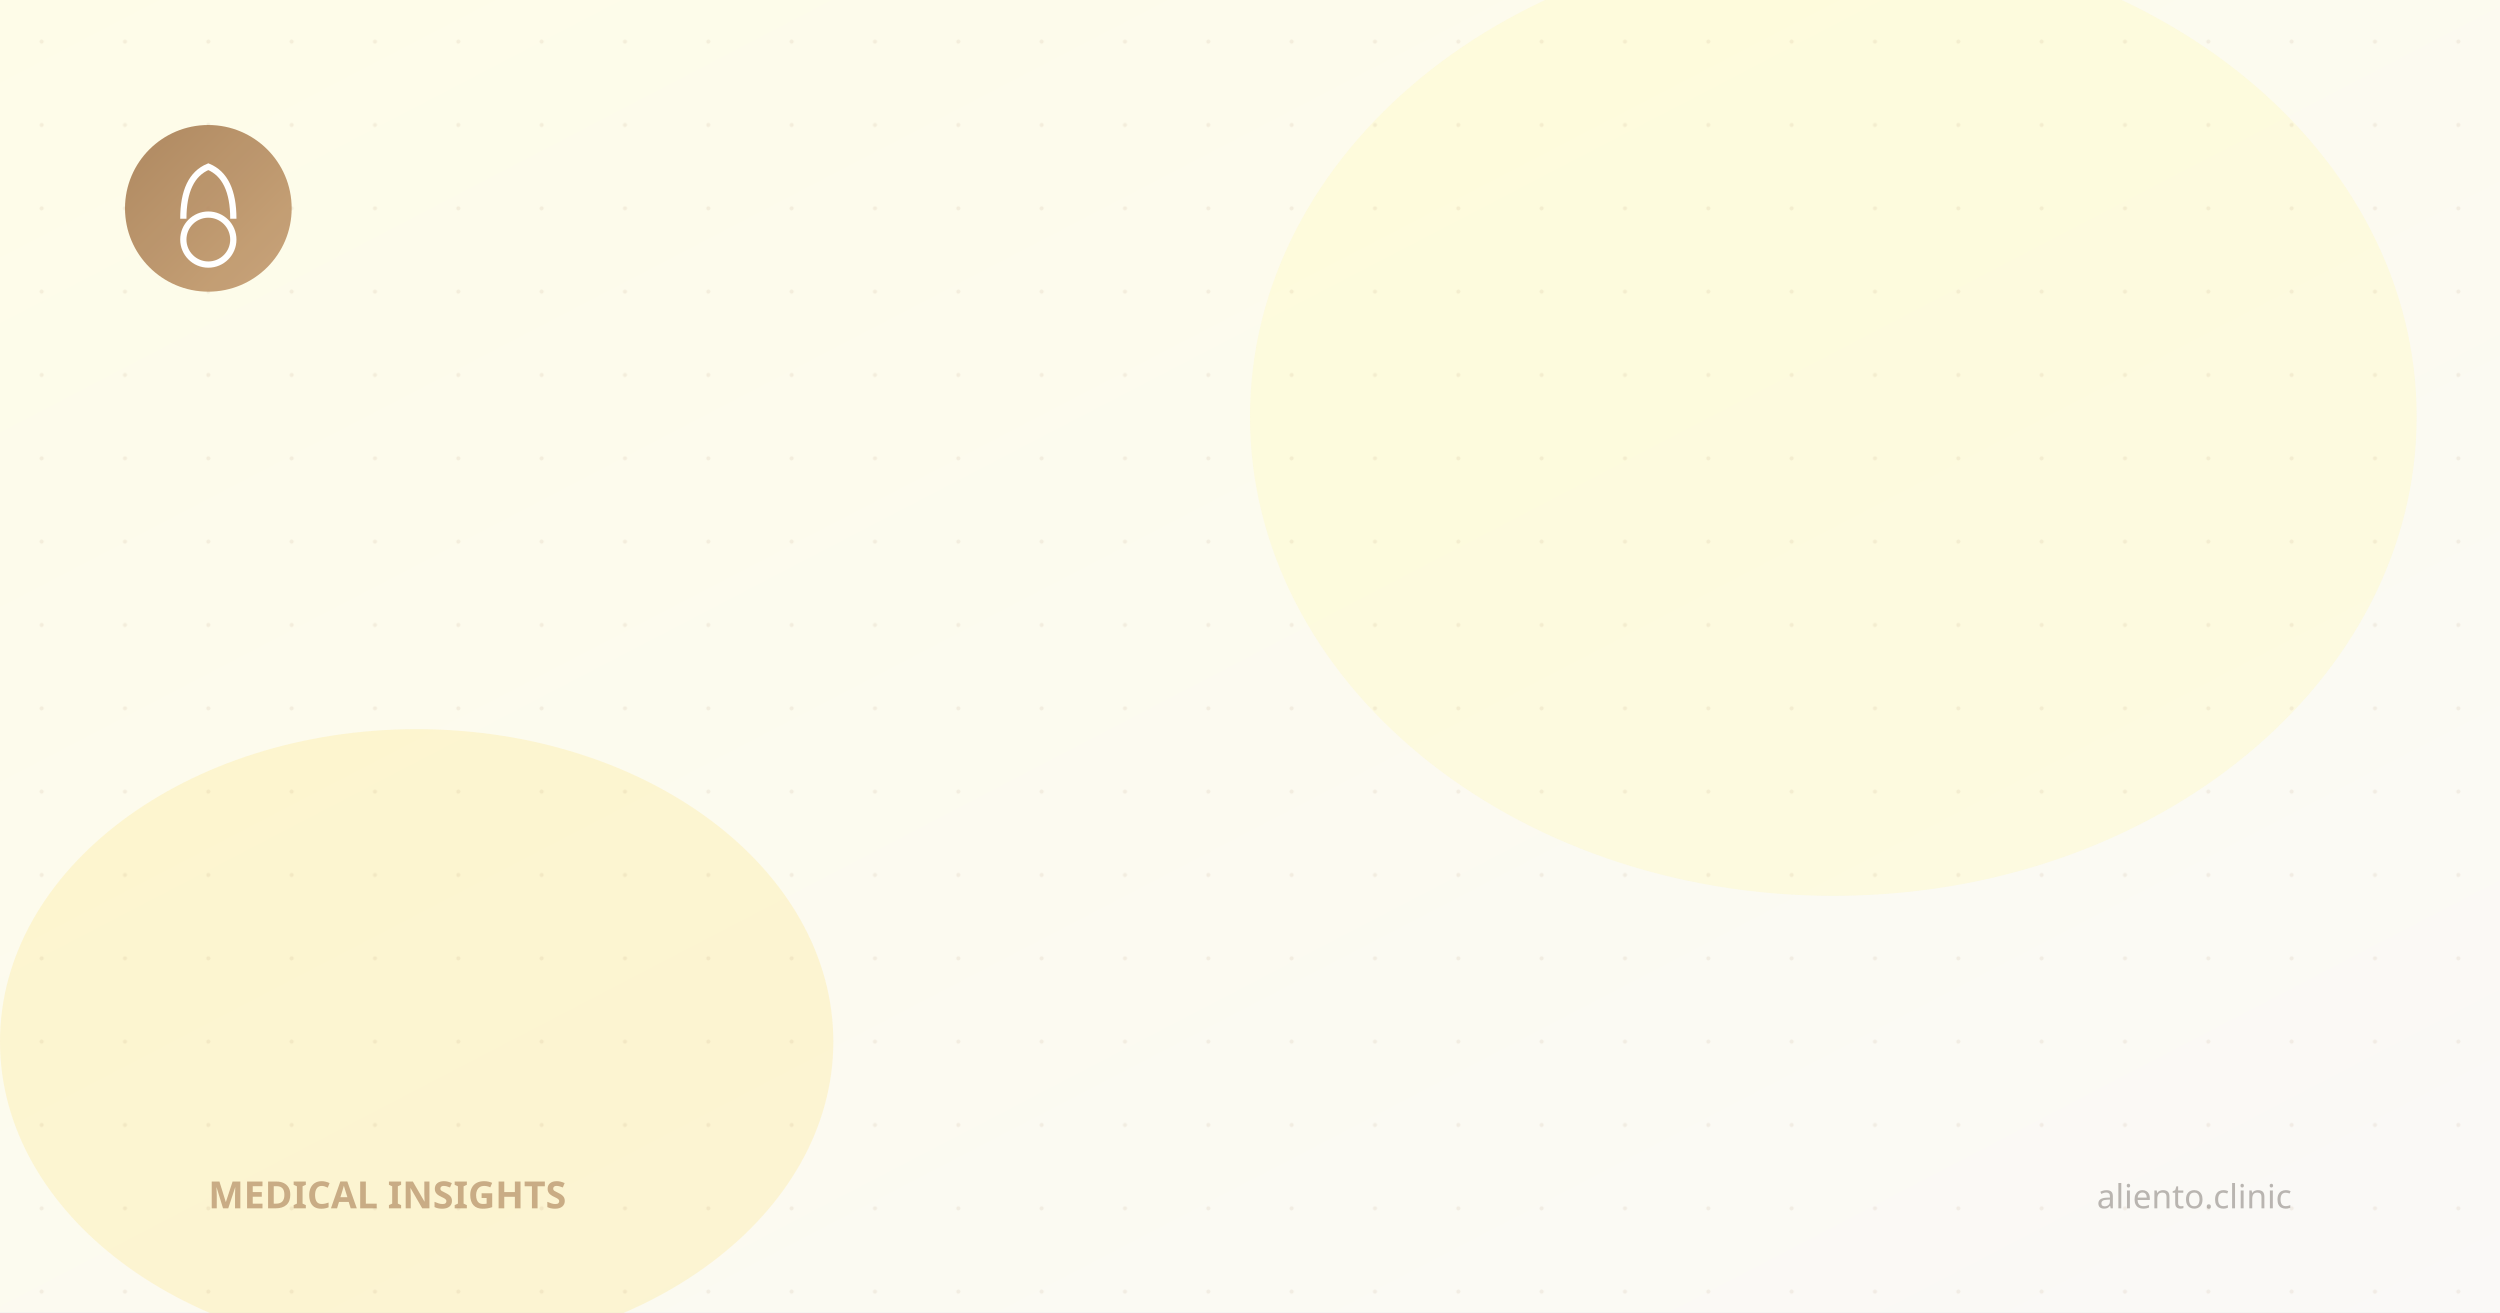
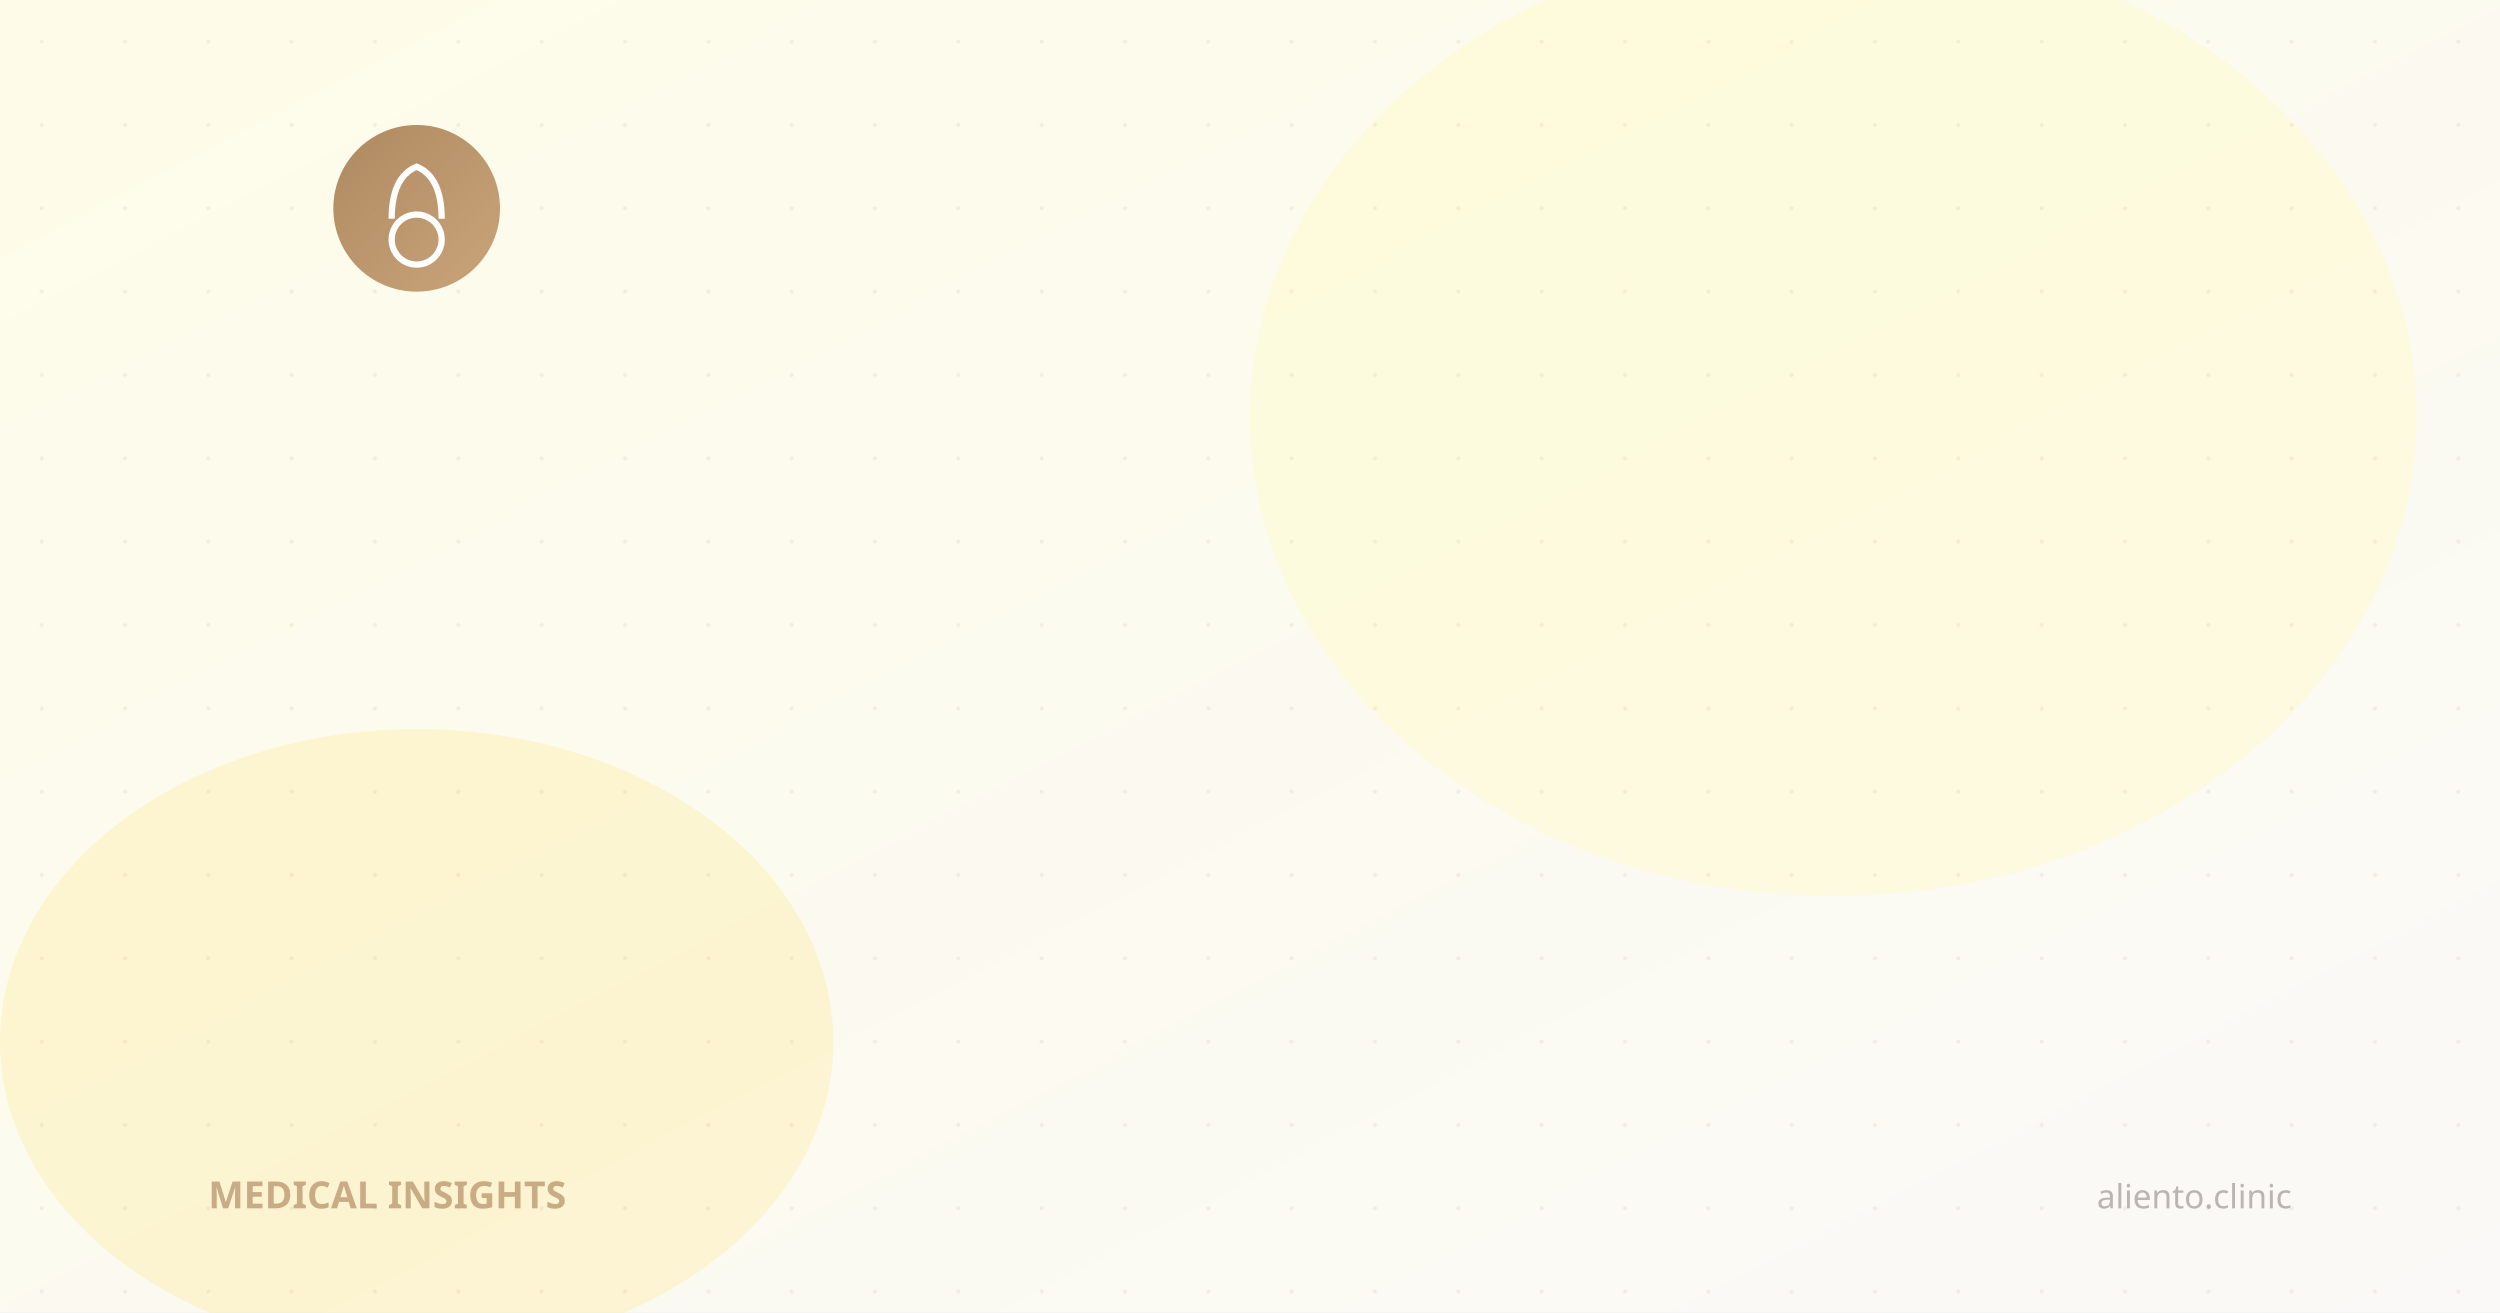
<svg xmlns="http://www.w3.org/2000/svg" width="1200" height="630" viewBox="0 0 1200 630" fill="none">
  <defs>
    <linearGradient id="bg" x1="0%" y1="0%" x2="100%" y2="100%">
      <stop offset="0%" style="stop-color:#fefce8" />
      <stop offset="100%" style="stop-color:#faf9f7" />
    </linearGradient>
    <linearGradient id="accent" x1="0%" y1="0%" x2="100%" y2="100%">
      <stop offset="0%" style="stop-color:#a67c52" />
      <stop offset="100%" style="stop-color:#c49b6e" />
    </linearGradient>
  </defs>
  <rect width="1200" height="630" fill="url(#bg)" />
  <ellipse cx="880" cy="200" rx="280" ry="230" fill="#fef9c3" opacity="0.4" />
  <ellipse cx="200" cy="500" rx="200" ry="150" fill="#fde68a" opacity="0.3" />
  <pattern id="dots" width="40" height="40" patternUnits="userSpaceOnUse">
    <circle cx="20" cy="20" r="1" fill="#a67c52" opacity="0.1" />
  </pattern>
  <rect width="1200" height="630" fill="url(#dots)" />
-   <circle cx="100" cy="100" r="40" fill="url(#accent)" opacity="0.9" />
-   <circle cx="100" cy="115" r="12" stroke="white" stroke-width="3" fill="none" />
-   <path d="M88 105 Q88 85 100 80 Q112 85 112 105" stroke="white" stroke-width="3" fill="none" />
+   <circle cx="200" cy="100" r="40" fill="url(#accent)" opacity="0.9" />
+   <circle cx="200" cy="115" r="12" stroke="white" stroke-width="3" fill="none" />
+   <path d="M188 105 Q188 85 200 80 Q212 85 212 105" stroke="white" stroke-width="3" fill="none" />
  <text x="100" y="580" font-family="sans-serif" font-size="18" fill="#a67c52" font-weight="600" opacity="0.6">MEDICAL INSIGHTS</text>
  <text x="1100" y="580" font-family="sans-serif" font-size="16" fill="#78716c" text-anchor="end" opacity="0.5">aliento.clinic</text>
</svg>
